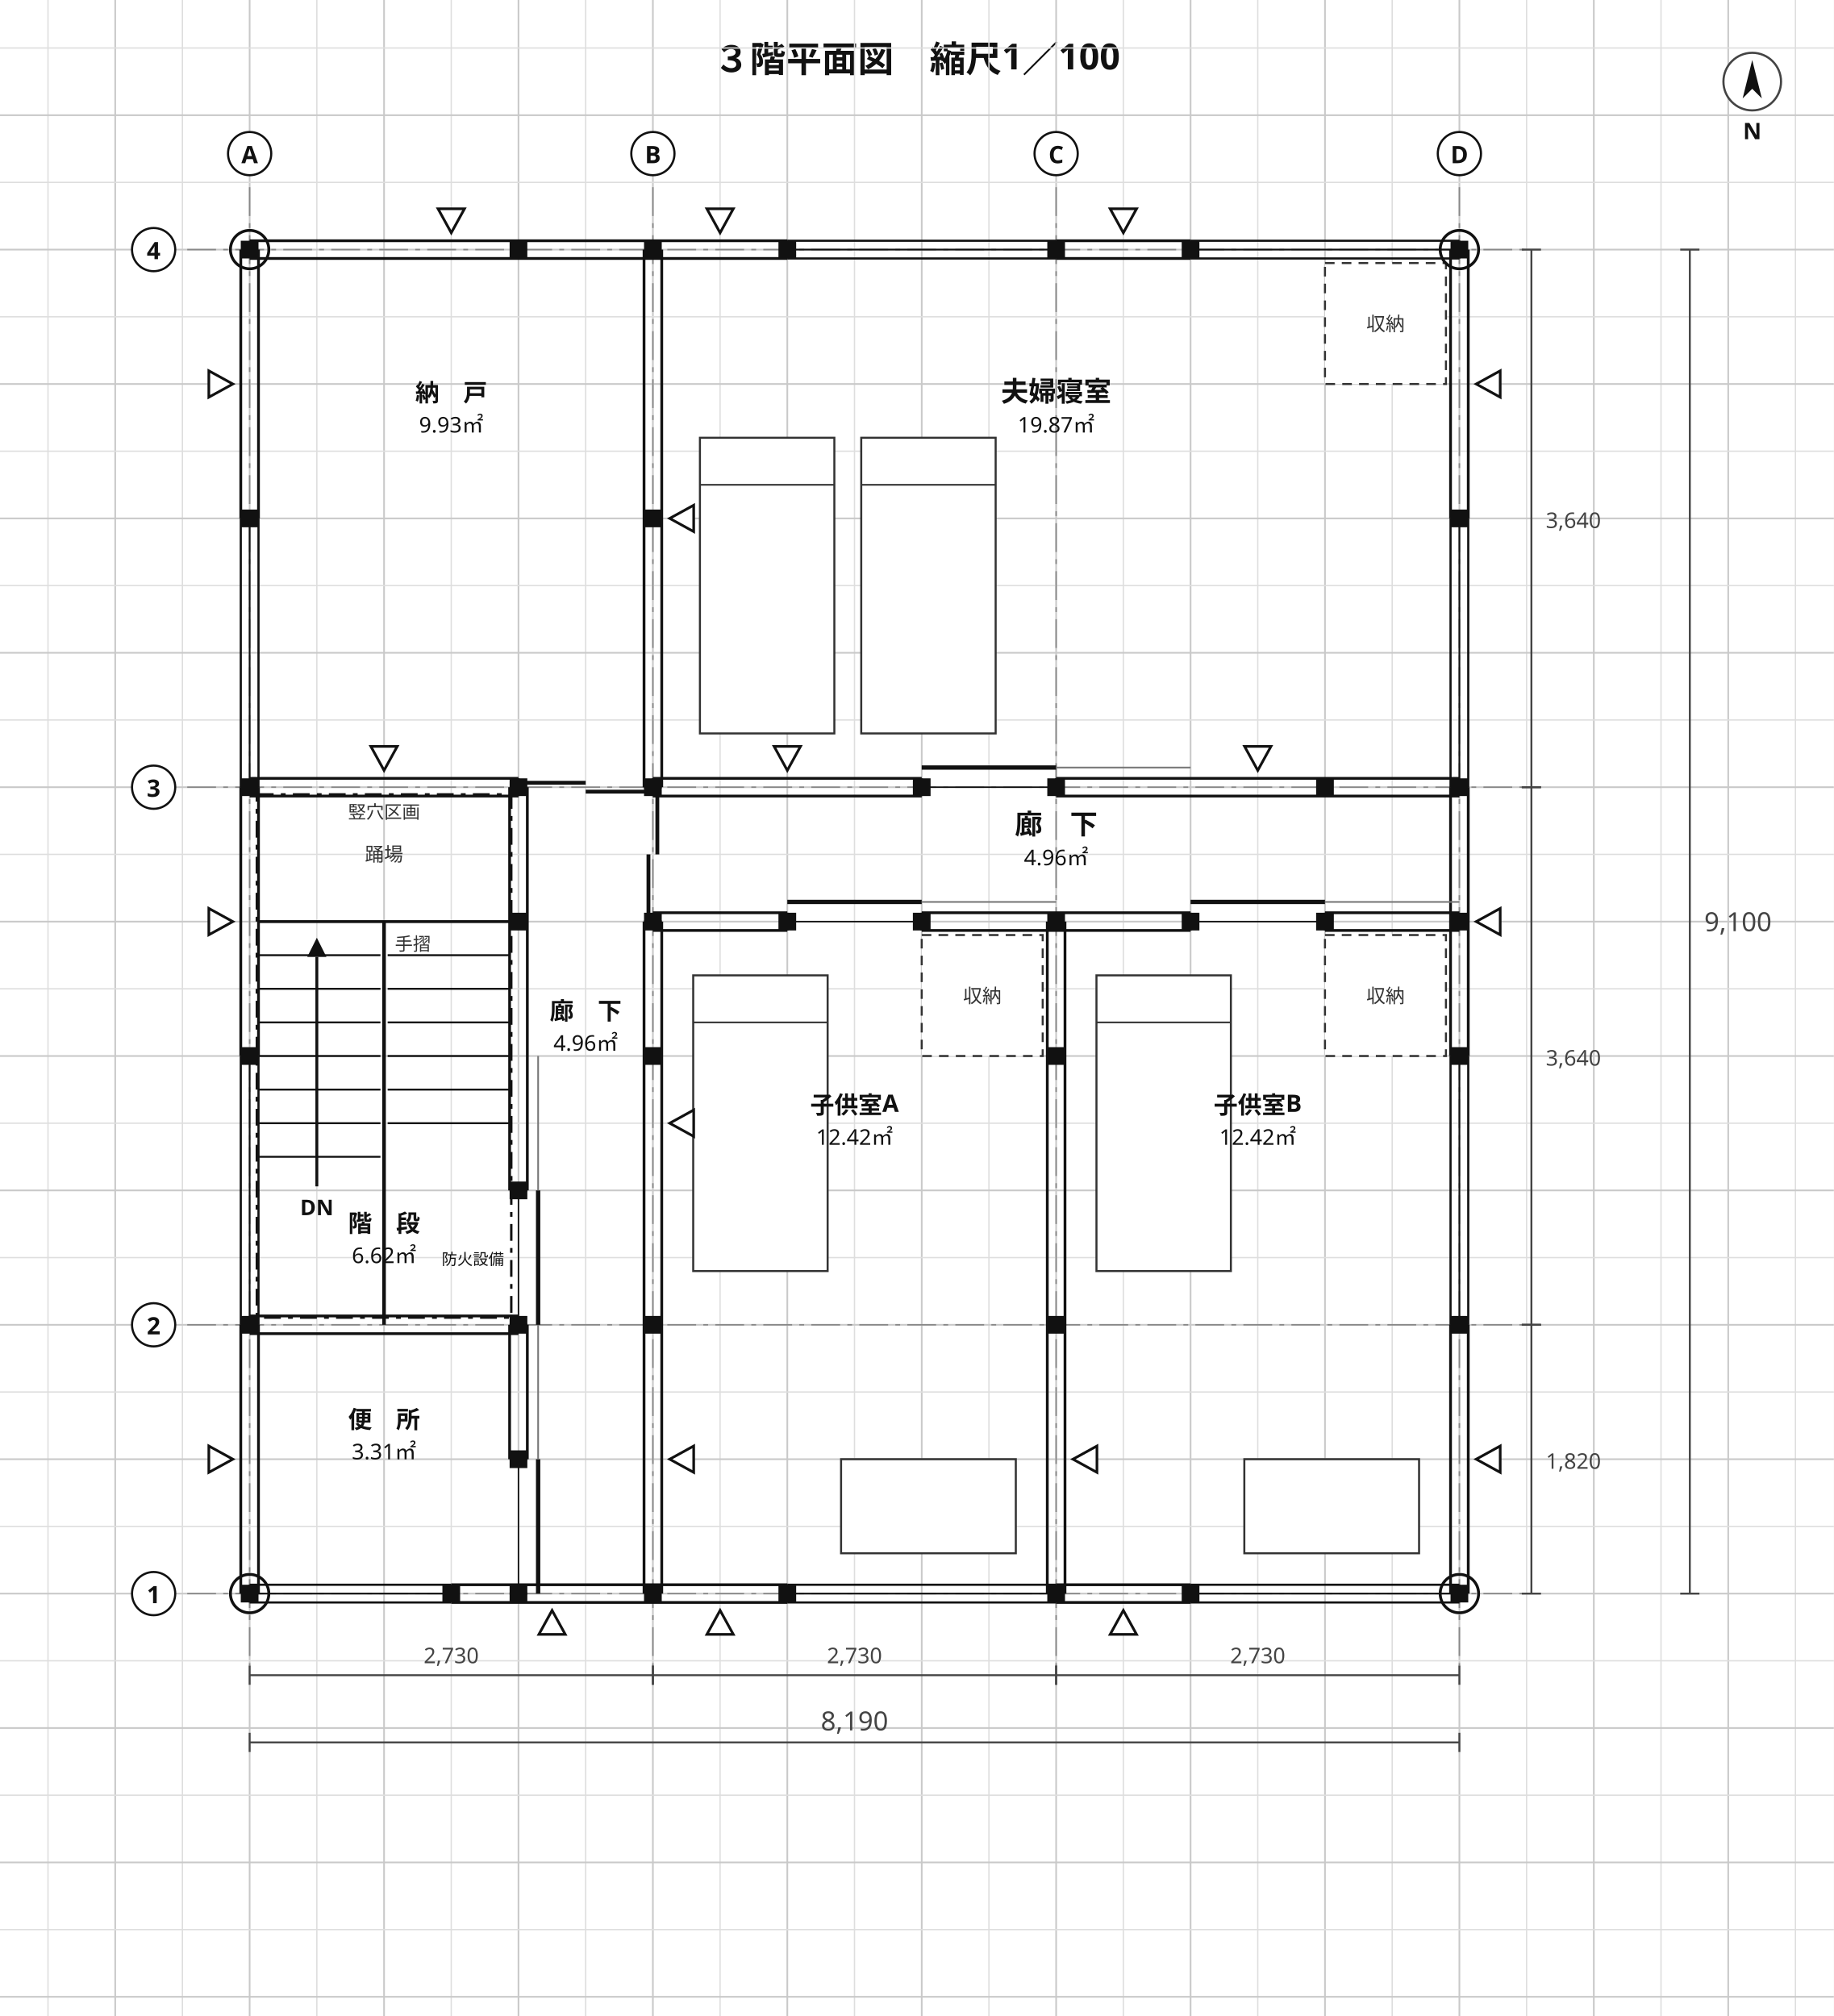
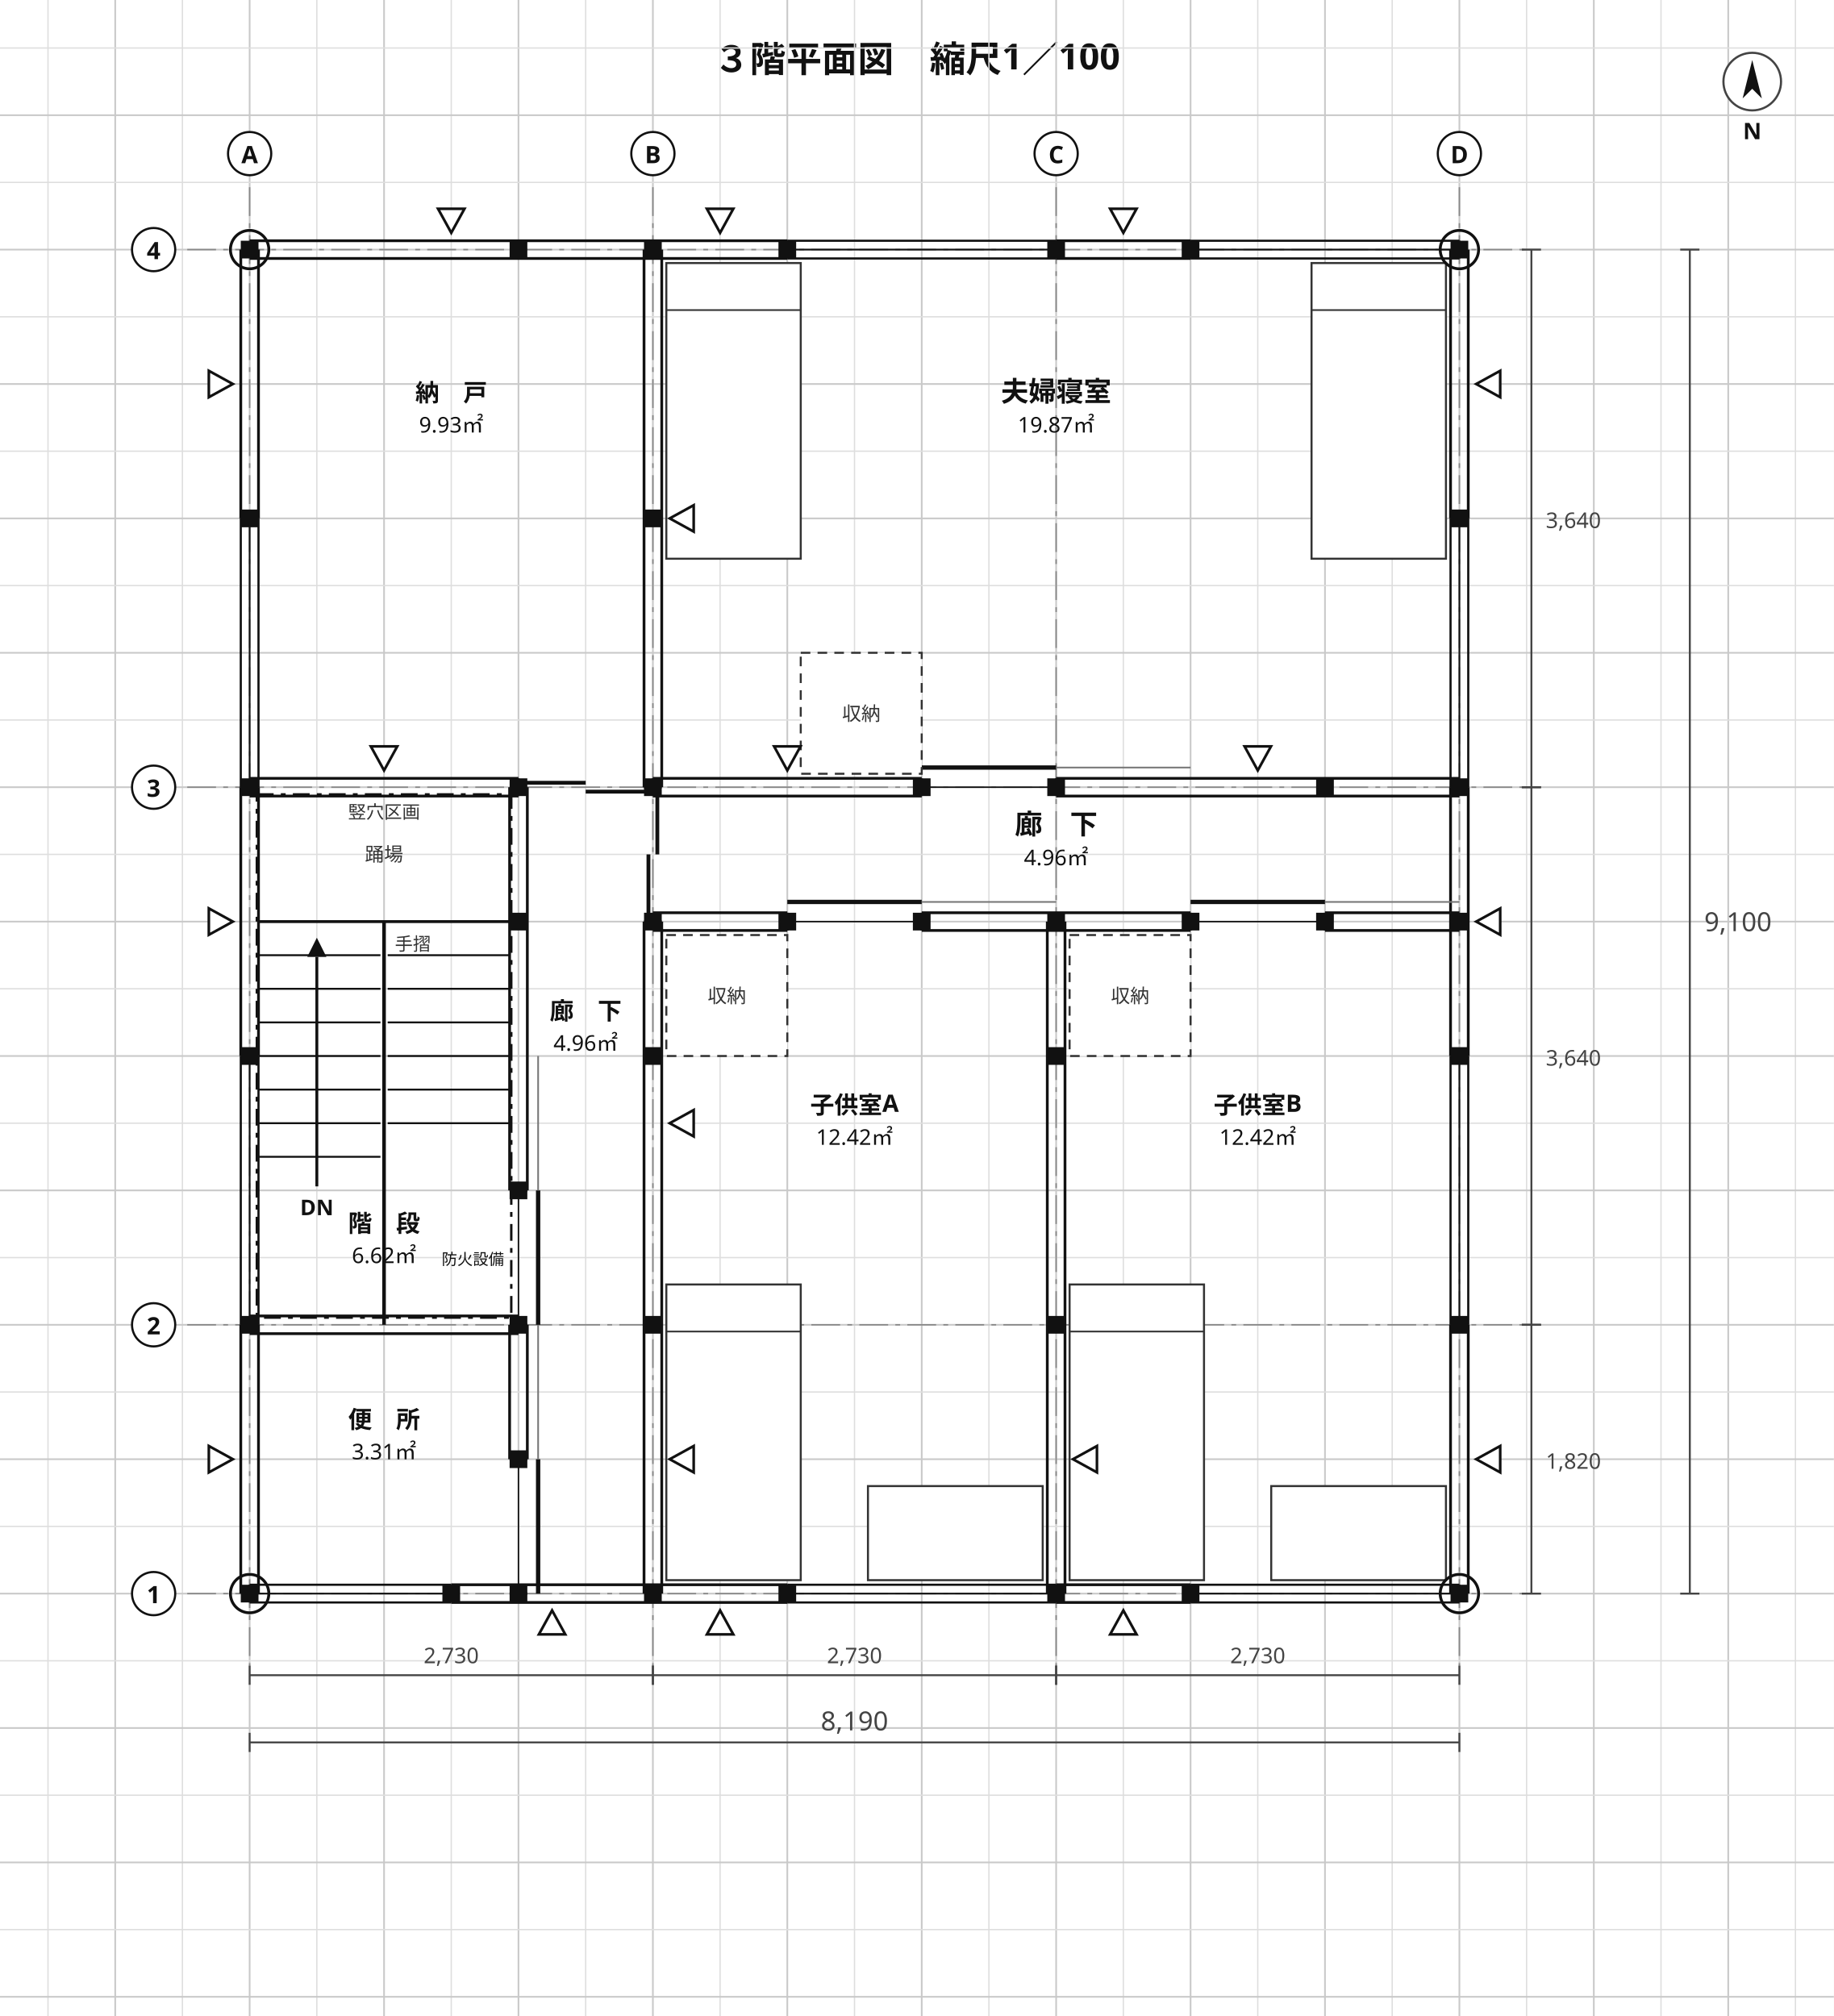
<svg xmlns="http://www.w3.org/2000/svg" viewBox="0 0 764 840" width="764" height="840" font-family="'Hiragino Sans','Hiragino Kaku Gothic ProN','Noto Sans JP','Yu Gothic',Meiryo,'IPAGothic',sans-serif">
  <rect width="764" height="840" fill="#ffffff" />
  <text x="382" y="30" font-size="15" text-anchor="middle" fill="#111" font-weight="700" font-family="'Hiragino Sans','Hiragino Kaku Gothic ProN','Noto Sans JP','Yu Gothic',Meiryo,'IPAGothic',sans-serif">３階平面図　縮尺1／100</text>
  <line x1="20" y1="0" x2="20" y2="840" stroke="#dedede" stroke-width="0.55" />
  <line x1="48" y1="0" x2="48" y2="840" stroke="#c9c9c9" stroke-width="0.7" />
  <line x1="76" y1="0" x2="76" y2="840" stroke="#dedede" stroke-width="0.55" />
  <line x1="104" y1="0" x2="104" y2="840" stroke="#c9c9c9" stroke-width="0.7" />
  <line x1="132" y1="0" x2="132" y2="840" stroke="#dedede" stroke-width="0.55" />
  <line x1="160" y1="0" x2="160" y2="840" stroke="#c9c9c9" stroke-width="0.7" />
  <line x1="188" y1="0" x2="188" y2="840" stroke="#dedede" stroke-width="0.55" />
  <line x1="216" y1="0" x2="216" y2="840" stroke="#c9c9c9" stroke-width="0.7" />
  <line x1="244" y1="0" x2="244" y2="840" stroke="#dedede" stroke-width="0.55" />
  <line x1="272" y1="0" x2="272" y2="840" stroke="#c9c9c9" stroke-width="0.7" />
  <line x1="300" y1="0" x2="300" y2="840" stroke="#dedede" stroke-width="0.55" />
  <line x1="328" y1="0" x2="328" y2="840" stroke="#c9c9c9" stroke-width="0.7" />
  <line x1="356" y1="0" x2="356" y2="840" stroke="#dedede" stroke-width="0.55" />
  <line x1="384" y1="0" x2="384" y2="840" stroke="#c9c9c9" stroke-width="0.7" />
  <line x1="412" y1="0" x2="412" y2="840" stroke="#dedede" stroke-width="0.55" />
  <line x1="440" y1="0" x2="440" y2="840" stroke="#c9c9c9" stroke-width="0.7" />
  <line x1="468" y1="0" x2="468" y2="840" stroke="#dedede" stroke-width="0.55" />
  <line x1="496" y1="0" x2="496" y2="840" stroke="#c9c9c9" stroke-width="0.7" />
  <line x1="524" y1="0" x2="524" y2="840" stroke="#dedede" stroke-width="0.55" />
  <line x1="552" y1="0" x2="552" y2="840" stroke="#c9c9c9" stroke-width="0.7" />
  <line x1="580" y1="0" x2="580" y2="840" stroke="#dedede" stroke-width="0.55" />
  <line x1="608" y1="0" x2="608" y2="840" stroke="#c9c9c9" stroke-width="0.7" />
  <line x1="636" y1="0" x2="636" y2="840" stroke="#dedede" stroke-width="0.55" />
  <line x1="664" y1="0" x2="664" y2="840" stroke="#c9c9c9" stroke-width="0.7" />
  <line x1="692" y1="0" x2="692" y2="840" stroke="#dedede" stroke-width="0.55" />
  <line x1="720" y1="0" x2="720" y2="840" stroke="#c9c9c9" stroke-width="0.7" />
  <line x1="748" y1="0" x2="748" y2="840" stroke="#dedede" stroke-width="0.55" />
  <line x1="0" y1="20" x2="764" y2="20" stroke="#dedede" stroke-width="0.55" />
  <line x1="0" y1="48" x2="764" y2="48" stroke="#c9c9c9" stroke-width="0.7" />
  <line x1="0" y1="76" x2="764" y2="76" stroke="#dedede" stroke-width="0.55" />
  <line x1="0" y1="104" x2="764" y2="104" stroke="#c9c9c9" stroke-width="0.7" />
  <line x1="0" y1="132" x2="764" y2="132" stroke="#dedede" stroke-width="0.55" />
  <line x1="0" y1="160" x2="764" y2="160" stroke="#c9c9c9" stroke-width="0.7" />
  <line x1="0" y1="188" x2="764" y2="188" stroke="#dedede" stroke-width="0.55" />
  <line x1="0" y1="216" x2="764" y2="216" stroke="#c9c9c9" stroke-width="0.7" />
  <line x1="0" y1="244" x2="764" y2="244" stroke="#dedede" stroke-width="0.55" />
  <line x1="0" y1="272" x2="764" y2="272" stroke="#c9c9c9" stroke-width="0.7" />
  <line x1="0" y1="300" x2="764" y2="300" stroke="#dedede" stroke-width="0.55" />
  <line x1="0" y1="328" x2="764" y2="328" stroke="#c9c9c9" stroke-width="0.7" />
  <line x1="0" y1="356" x2="764" y2="356" stroke="#dedede" stroke-width="0.55" />
  <line x1="0" y1="384" x2="764" y2="384" stroke="#c9c9c9" stroke-width="0.7" />
  <line x1="0" y1="412" x2="764" y2="412" stroke="#dedede" stroke-width="0.55" />
  <line x1="0" y1="440" x2="764" y2="440" stroke="#c9c9c9" stroke-width="0.7" />
  <line x1="0" y1="468" x2="764" y2="468" stroke="#dedede" stroke-width="0.55" />
  <line x1="0" y1="496" x2="764" y2="496" stroke="#c9c9c9" stroke-width="0.7" />
  <line x1="0" y1="524" x2="764" y2="524" stroke="#dedede" stroke-width="0.55" />
  <line x1="0" y1="552" x2="764" y2="552" stroke="#c9c9c9" stroke-width="0.7" />
  <line x1="0" y1="580" x2="764" y2="580" stroke="#dedede" stroke-width="0.55" />
  <line x1="0" y1="608" x2="764" y2="608" stroke="#c9c9c9" stroke-width="0.7" />
  <line x1="0" y1="636" x2="764" y2="636" stroke="#dedede" stroke-width="0.55" />
  <line x1="0" y1="664" x2="764" y2="664" stroke="#c9c9c9" stroke-width="0.7" />
  <line x1="0" y1="692" x2="764" y2="692" stroke="#dedede" stroke-width="0.55" />
  <line x1="0" y1="720" x2="764" y2="720" stroke="#c9c9c9" stroke-width="0.7" />
  <line x1="0" y1="748" x2="764" y2="748" stroke="#dedede" stroke-width="0.55" />
  <line x1="0" y1="776" x2="764" y2="776" stroke="#c9c9c9" stroke-width="0.7" />
  <line x1="0" y1="804" x2="764" y2="804" stroke="#dedede" stroke-width="0.55" />
  <line x1="0" y1="832" x2="764" y2="832" stroke="#c9c9c9" stroke-width="0.7" />
  <line x1="104" y1="78" x2="104" y2="694" stroke="#888" stroke-width="0.6" stroke-dasharray="12 3 2 3" />
  <line x1="272" y1="78" x2="272" y2="694" stroke="#888" stroke-width="0.6" stroke-dasharray="12 3 2 3" />
  <line x1="440" y1="78" x2="440" y2="694" stroke="#888" stroke-width="0.6" stroke-dasharray="12 3 2 3" />
  <line x1="608" y1="78" x2="608" y2="694" stroke="#888" stroke-width="0.6" stroke-dasharray="12 3 2 3" />
  <line x1="78" y1="664" x2="638" y2="664" stroke="#888" stroke-width="0.6" stroke-dasharray="12 3 2 3" />
  <line x1="78" y1="552" x2="638" y2="552" stroke="#888" stroke-width="0.6" stroke-dasharray="12 3 2 3" />
  <line x1="78" y1="328" x2="638" y2="328" stroke="#888" stroke-width="0.6" stroke-dasharray="12 3 2 3" />
  <line x1="78" y1="104" x2="638" y2="104" stroke="#888" stroke-width="0.6" stroke-dasharray="12 3 2 3" />
  <line x1="100.31" y1="664" x2="100.31" y2="552" stroke="#111" stroke-width="1.15" />
  <line x1="107.69" y1="664" x2="107.69" y2="552" stroke="#111" stroke-width="1.15" />
  <line x1="100.31" y1="440" x2="100.31" y2="328" stroke="#111" stroke-width="1.15" />
  <line x1="107.69" y1="440" x2="107.69" y2="328" stroke="#111" stroke-width="1.15" />
  <line x1="100.31" y1="216" x2="100.31" y2="104" stroke="#111" stroke-width="1.15" />
  <line x1="107.69" y1="216" x2="107.69" y2="104" stroke="#111" stroke-width="1.15" />
  <line x1="212.31" y1="608" x2="212.31" y2="552" stroke="#111" stroke-width="1.15" />
  <line x1="219.69" y1="608" x2="219.69" y2="552" stroke="#111" stroke-width="1.15" />
  <line x1="212.31" y1="496" x2="212.31" y2="328" stroke="#111" stroke-width="1.15" />
  <line x1="219.69" y1="496" x2="219.69" y2="328" stroke="#111" stroke-width="1.15" />
  <line x1="188" y1="660.31" x2="328" y2="660.31" stroke="#111" stroke-width="1.15" />
  <line x1="188" y1="667.69" x2="328" y2="667.69" stroke="#111" stroke-width="1.15" />
  <line x1="440" y1="660.31" x2="496" y2="660.31" stroke="#111" stroke-width="1.15" />
  <line x1="440" y1="667.69" x2="496" y2="667.69" stroke="#111" stroke-width="1.15" />
  <line x1="104" y1="548.31" x2="216" y2="548.31" stroke="#111" stroke-width="1.15" />
  <line x1="104" y1="555.69" x2="216" y2="555.69" stroke="#111" stroke-width="1.15" />
  <line x1="104" y1="324.31" x2="216" y2="324.31" stroke="#111" stroke-width="1.15" />
  <line x1="104" y1="331.69" x2="216" y2="331.69" stroke="#111" stroke-width="1.15" />
  <line x1="272" y1="324.31" x2="384" y2="324.31" stroke="#111" stroke-width="1.15" />
  <line x1="272" y1="331.69" x2="384" y2="331.69" stroke="#111" stroke-width="1.15" />
  <line x1="440" y1="324.31" x2="608" y2="324.31" stroke="#111" stroke-width="1.15" />
  <line x1="440" y1="331.69" x2="608" y2="331.69" stroke="#111" stroke-width="1.15" />
  <line x1="268.31" y1="664" x2="268.31" y2="384" stroke="#111" stroke-width="1.15" />
  <line x1="275.69" y1="664" x2="275.69" y2="384" stroke="#111" stroke-width="1.15" />
  <line x1="268.31" y1="328" x2="268.31" y2="104" stroke="#111" stroke-width="1.15" />
  <line x1="275.69" y1="328" x2="275.69" y2="104" stroke="#111" stroke-width="1.15" />
  <line x1="104" y1="100.31" x2="328" y2="100.31" stroke="#111" stroke-width="1.15" />
  <line x1="104" y1="107.69" x2="328" y2="107.69" stroke="#111" stroke-width="1.15" />
  <line x1="440" y1="100.31" x2="496" y2="100.31" stroke="#111" stroke-width="1.15" />
  <line x1="440" y1="107.69" x2="496" y2="107.69" stroke="#111" stroke-width="1.15" />
  <line x1="436.31" y1="664" x2="436.31" y2="384" stroke="#111" stroke-width="1.15" />
  <line x1="443.69" y1="664" x2="443.69" y2="384" stroke="#111" stroke-width="1.15" />
  <line x1="272" y1="380.31" x2="328" y2="380.31" stroke="#111" stroke-width="1.15" />
  <line x1="272" y1="387.69" x2="328" y2="387.69" stroke="#111" stroke-width="1.15" />
  <line x1="384" y1="380.31" x2="496" y2="380.31" stroke="#111" stroke-width="1.15" />
  <line x1="384" y1="387.69" x2="496" y2="387.69" stroke="#111" stroke-width="1.15" />
  <line x1="552" y1="380.31" x2="608" y2="380.31" stroke="#111" stroke-width="1.15" />
  <line x1="552" y1="387.69" x2="608" y2="387.69" stroke="#111" stroke-width="1.15" />
  <line x1="604.31" y1="664" x2="604.31" y2="552" stroke="#111" stroke-width="1.15" />
  <line x1="611.69" y1="664" x2="611.69" y2="552" stroke="#111" stroke-width="1.15" />
  <line x1="604.31" y1="440" x2="604.31" y2="328" stroke="#111" stroke-width="1.15" />
  <line x1="611.69" y1="440" x2="611.69" y2="328" stroke="#111" stroke-width="1.15" />
  <line x1="604.31" y1="216" x2="604.31" y2="104" stroke="#111" stroke-width="1.15" />
  <line x1="611.69" y1="216" x2="611.69" y2="104" stroke="#111" stroke-width="1.15" />
  <line x1="328" y1="660.31" x2="440" y2="660.31" stroke="#111" stroke-width="0.9" />
  <line x1="328" y1="667.69" x2="440" y2="667.69" stroke="#111" stroke-width="0.9" />
  <line x1="328" y1="664" x2="440" y2="664" stroke="#111" stroke-width="0.7" />
  <line x1="328" y1="660.31" x2="328" y2="667.69" stroke="#111" stroke-width="1.0" />
  <line x1="440" y1="660.31" x2="440" y2="667.69" stroke="#111" stroke-width="1.0" />
  <line x1="496" y1="660.31" x2="608" y2="660.31" stroke="#111" stroke-width="0.9" />
  <line x1="496" y1="667.69" x2="608" y2="667.69" stroke="#111" stroke-width="0.9" />
  <line x1="496" y1="664" x2="608" y2="664" stroke="#111" stroke-width="0.7" />
  <line x1="496" y1="660.31" x2="496" y2="667.69" stroke="#111" stroke-width="1.0" />
  <line x1="608" y1="660.31" x2="608" y2="667.69" stroke="#111" stroke-width="1.0" />
  <line x1="104" y1="660.31" x2="188" y2="660.31" stroke="#111" stroke-width="0.9" />
  <line x1="104" y1="667.69" x2="188" y2="667.69" stroke="#111" stroke-width="0.9" />
  <line x1="104" y1="664" x2="188" y2="664" stroke="#111" stroke-width="0.7" />
  <line x1="104" y1="660.31" x2="104" y2="667.69" stroke="#111" stroke-width="1.0" />
  <line x1="188" y1="660.31" x2="188" y2="667.69" stroke="#111" stroke-width="1.0" />
  <line x1="328" y1="100.31" x2="440" y2="100.31" stroke="#111" stroke-width="0.9" />
  <line x1="328" y1="107.69" x2="440" y2="107.69" stroke="#111" stroke-width="0.9" />
  <line x1="328" y1="104" x2="440" y2="104" stroke="#111" stroke-width="0.7" />
  <line x1="328" y1="100.31" x2="328" y2="107.69" stroke="#111" stroke-width="1.0" />
  <line x1="440" y1="100.31" x2="440" y2="107.69" stroke="#111" stroke-width="1.0" />
  <line x1="496" y1="100.31" x2="608" y2="100.31" stroke="#111" stroke-width="0.9" />
  <line x1="496" y1="107.69" x2="608" y2="107.69" stroke="#111" stroke-width="0.9" />
  <line x1="496" y1="104" x2="608" y2="104" stroke="#111" stroke-width="0.7" />
  <line x1="496" y1="100.31" x2="496" y2="107.69" stroke="#111" stroke-width="1.0" />
  <line x1="608" y1="100.31" x2="608" y2="107.69" stroke="#111" stroke-width="1.0" />
  <line x1="100.31" y1="552" x2="100.31" y2="440" stroke="#111" stroke-width="0.9" />
  <line x1="107.69" y1="552" x2="107.69" y2="440" stroke="#111" stroke-width="0.9" />
  <line x1="104" y1="552" x2="104" y2="440" stroke="#111" stroke-width="0.7" />
  <line x1="100.31" y1="552" x2="107.69" y2="552" stroke="#111" stroke-width="1.0" />
  <line x1="100.31" y1="440" x2="107.69" y2="440" stroke="#111" stroke-width="1.0" />
  <line x1="100.31" y1="328" x2="100.31" y2="216" stroke="#111" stroke-width="0.9" />
  <line x1="107.69" y1="328" x2="107.69" y2="216" stroke="#111" stroke-width="0.9" />
  <line x1="104" y1="328" x2="104" y2="216" stroke="#111" stroke-width="0.7" />
  <line x1="100.31" y1="328" x2="107.69" y2="328" stroke="#111" stroke-width="1.0" />
  <line x1="100.31" y1="216" x2="107.69" y2="216" stroke="#111" stroke-width="1.0" />
  <line x1="604.31" y1="552" x2="604.31" y2="440" stroke="#111" stroke-width="0.9" />
  <line x1="611.69" y1="552" x2="611.69" y2="440" stroke="#111" stroke-width="0.9" />
  <line x1="608" y1="552" x2="608" y2="440" stroke="#111" stroke-width="0.7" />
  <line x1="604.31" y1="552" x2="611.69" y2="552" stroke="#111" stroke-width="1.0" />
  <line x1="604.31" y1="440" x2="611.69" y2="440" stroke="#111" stroke-width="1.0" />
  <line x1="604.31" y1="328" x2="604.31" y2="216" stroke="#111" stroke-width="0.9" />
  <line x1="611.69" y1="328" x2="611.69" y2="216" stroke="#111" stroke-width="0.9" />
  <line x1="608" y1="328" x2="608" y2="216" stroke="#111" stroke-width="0.7" />
  <line x1="604.31" y1="328" x2="611.69" y2="328" stroke="#111" stroke-width="1.0" />
  <line x1="604.31" y1="216" x2="611.69" y2="216" stroke="#111" stroke-width="1.0" />
  <line x1="212.31" y1="664" x2="219.69" y2="664" stroke="#111" stroke-width="1.0" />
  <line x1="212.31" y1="608" x2="219.69" y2="608" stroke="#111" stroke-width="1.0" />
  <line x1="216" y1="664" x2="216" y2="608" stroke="#111" stroke-width="0.6" />
  <line x1="224.19" y1="664" x2="224.19" y2="608" stroke="#111" stroke-width="1.8" />
  <line x1="224.19" y1="608" x2="224.19" y2="552" stroke="#777" stroke-width="0.7" />
  <line x1="212.31" y1="552" x2="219.69" y2="552" stroke="#111" stroke-width="1.0" />
  <line x1="212.31" y1="496" x2="219.69" y2="496" stroke="#111" stroke-width="1.0" />
  <line x1="216" y1="552" x2="216" y2="496" stroke="#111" stroke-width="0.6" />
  <line x1="224.19" y1="552" x2="224.19" y2="496" stroke="#111" stroke-width="1.8" />
  <line x1="224.19" y1="496" x2="224.19" y2="440" stroke="#777" stroke-width="0.7" />
  <text x="210" y="527" font-size="6.5" text-anchor="end" fill="#111" font-weight="400" font-family="'Hiragino Sans','Hiragino Kaku Gothic ProN','Noto Sans JP','Yu Gothic',Meiryo,'IPAGothic',sans-serif">防火設備</text>
  <line x1="216" y1="326.15" x2="244" y2="326.15" stroke="#111" stroke-width="1.6" />
  <line x1="244" y1="329.85" x2="272" y2="329.85" stroke="#111" stroke-width="1.6" />
  <line x1="216" y1="324.31" x2="216" y2="331.69" stroke="#111" stroke-width="1.0" />
  <line x1="272" y1="324.31" x2="272" y2="331.69" stroke="#111" stroke-width="1.0" />
  <line x1="384" y1="324.31" x2="384" y2="331.69" stroke="#111" stroke-width="1.0" />
  <line x1="440" y1="324.31" x2="440" y2="331.69" stroke="#111" stroke-width="1.0" />
  <line x1="384" y1="328" x2="440" y2="328" stroke="#111" stroke-width="0.6" />
  <line x1="384" y1="319.81" x2="440" y2="319.81" stroke="#111" stroke-width="1.8" />
  <line x1="440" y1="319.81" x2="496" y2="319.81" stroke="#777" stroke-width="0.7" />
  <line x1="270.15" y1="384" x2="270.15" y2="356" stroke="#111" stroke-width="1.6" />
  <line x1="273.85" y1="356" x2="273.85" y2="328" stroke="#111" stroke-width="1.6" />
  <line x1="268.31" y1="384" x2="275.69" y2="384" stroke="#111" stroke-width="1.0" />
  <line x1="268.31" y1="328" x2="275.69" y2="328" stroke="#111" stroke-width="1.0" />
  <line x1="328" y1="380.31" x2="328" y2="387.69" stroke="#111" stroke-width="1.0" />
  <line x1="384" y1="380.31" x2="384" y2="387.69" stroke="#111" stroke-width="1.0" />
  <line x1="328" y1="384" x2="384" y2="384" stroke="#111" stroke-width="0.6" />
  <line x1="328" y1="375.81" x2="384" y2="375.81" stroke="#111" stroke-width="1.8" />
  <line x1="384" y1="375.81" x2="440" y2="375.81" stroke="#777" stroke-width="0.7" />
  <line x1="496" y1="380.31" x2="496" y2="387.69" stroke="#111" stroke-width="1.0" />
  <line x1="552" y1="380.31" x2="552" y2="387.69" stroke="#111" stroke-width="1.0" />
  <line x1="496" y1="384" x2="552" y2="384" stroke="#111" stroke-width="0.6" />
  <line x1="496" y1="375.81" x2="552" y2="375.81" stroke="#111" stroke-width="1.8" />
  <line x1="552" y1="375.81" x2="608" y2="375.81" stroke="#777" stroke-width="0.7" />
-   <rect x="288.8" y="406.4" width="56" height="123.2" fill="#fff" stroke="#333" stroke-width="0.85" />
-   <line x1="288.8" y1="426" x2="344.8" y2="426" stroke="#333" stroke-width="0.7" />
-   <rect x="350.4" y="608" width="72.8" height="39.2" fill="#fff" stroke="#333" stroke-width="0.85" />
-   <rect x="384" y="389.6" width="50.4" height="50.4" fill="#fff" stroke="#333" stroke-width="0.85" stroke-dasharray="4 3" />
-   <text x="409.2" y="417.8" font-size="8" text-anchor="middle" fill="#333" font-weight="400" font-family="'Hiragino Sans','Hiragino Kaku Gothic ProN','Noto Sans JP','Yu Gothic',Meiryo,'IPAGothic',sans-serif">収納</text>
-   <rect x="456.8" y="406.4" width="56" height="123.2" fill="#fff" stroke="#333" stroke-width="0.85" />
-   <line x1="456.8" y1="426" x2="512.8" y2="426" stroke="#333" stroke-width="0.7" />
-   <rect x="518.4" y="608" width="72.8" height="39.2" fill="#fff" stroke="#333" stroke-width="0.85" />
-   <rect x="552" y="389.6" width="50.4" height="50.4" fill="#fff" stroke="#333" stroke-width="0.85" stroke-dasharray="4 3" />
-   <text x="577.2" y="417.8" font-size="8" text-anchor="middle" fill="#333" font-weight="400" font-family="'Hiragino Sans','Hiragino Kaku Gothic ProN','Noto Sans JP','Yu Gothic',Meiryo,'IPAGothic',sans-serif">収納</text>
-   <rect x="291.6" y="182.4" width="56" height="123.2" fill="#fff" stroke="#333" stroke-width="0.85" />
-   <line x1="291.6" y1="202" x2="347.6" y2="202" stroke="#333" stroke-width="0.7" />
-   <rect x="358.8" y="182.4" width="56" height="123.2" fill="#fff" stroke="#333" stroke-width="0.85" />
-   <line x1="358.8" y1="202" x2="414.8" y2="202" stroke="#333" stroke-width="0.7" />
-   <rect x="552" y="109.6" width="50.4" height="50.4" fill="#fff" stroke="#333" stroke-width="0.85" stroke-dasharray="4 3" />
-   <text x="577.2" y="137.8" font-size="8" text-anchor="middle" fill="#333" font-weight="400" font-family="'Hiragino Sans','Hiragino Kaku Gothic ProN','Noto Sans JP','Yu Gothic',Meiryo,'IPAGothic',sans-serif">収納</text>
+   <rect x="277.6" y="535.2" width="56" height="123.2" fill="#fff" stroke="#333" stroke-width="0.85" />
+   <line x1="277.6" y1="554.8" x2="333.6" y2="554.8" stroke="#333" stroke-width="0.7" />
+   <rect x="361.6" y="619.2" width="72.8" height="39.2" fill="#fff" stroke="#333" stroke-width="0.85" />
+   <rect x="277.6" y="389.6" width="50.4" height="50.4" fill="#fff" stroke="#333" stroke-width="0.85" stroke-dasharray="4 3" />
+   <text x="302.8" y="417.8" font-size="8" text-anchor="middle" fill="#333" font-weight="400" font-family="'Hiragino Sans','Hiragino Kaku Gothic ProN','Noto Sans JP','Yu Gothic',Meiryo,'IPAGothic',sans-serif">収納</text>
+   <rect x="445.6" y="535.2" width="56" height="123.2" fill="#fff" stroke="#333" stroke-width="0.85" />
+   <line x1="445.6" y1="554.8" x2="501.6" y2="554.8" stroke="#333" stroke-width="0.7" />
+   <rect x="529.6" y="619.2" width="72.8" height="39.2" fill="#fff" stroke="#333" stroke-width="0.85" />
+   <rect x="445.6" y="389.6" width="50.4" height="50.4" fill="#fff" stroke="#333" stroke-width="0.85" stroke-dasharray="4 3" />
+   <text x="470.8" y="417.8" font-size="8" text-anchor="middle" fill="#333" font-weight="400" font-family="'Hiragino Sans','Hiragino Kaku Gothic ProN','Noto Sans JP','Yu Gothic',Meiryo,'IPAGothic',sans-serif">収納</text>
+   <rect x="546.4" y="109.6" width="56" height="123.2" fill="#fff" stroke="#333" stroke-width="0.85" />
+   <line x1="546.4" y1="129.2" x2="602.4" y2="129.2" stroke="#333" stroke-width="0.7" />
+   <rect x="277.6" y="109.6" width="56" height="123.2" fill="#fff" stroke="#333" stroke-width="0.85" />
+   <line x1="277.6" y1="129.2" x2="333.6" y2="129.2" stroke="#333" stroke-width="0.7" />
+   <rect x="333.6" y="272" width="50.4" height="50.4" fill="#fff" stroke="#333" stroke-width="0.85" stroke-dasharray="4 3" />
+   <text x="358.8" y="300.2" font-size="8" text-anchor="middle" fill="#333" font-weight="400" font-family="'Hiragino Sans','Hiragino Kaku Gothic ProN','Noto Sans JP','Yu Gothic',Meiryo,'IPAGothic',sans-serif">収納</text>
  <line x1="107.69" y1="384" x2="212.31" y2="384" stroke="#111" stroke-width="1.2" />
  <text x="160" y="358.8" font-size="8" text-anchor="middle" fill="#333" font-weight="400" font-family="'Hiragino Sans','Hiragino Kaku Gothic ProN','Noto Sans JP','Yu Gothic',Meiryo,'IPAGothic',sans-serif">踊場</text>
  <line x1="160" y1="552" x2="160" y2="384" stroke="#111" stroke-width="1.5" />
  <text x="172" y="396" font-size="7.5" text-anchor="middle" fill="#333" font-weight="400" font-family="'Hiragino Sans','Hiragino Kaku Gothic ProN','Noto Sans JP','Yu Gothic',Meiryo,'IPAGothic',sans-serif">手摺</text>
  <line x1="161.5" y1="398" x2="212.31" y2="398" stroke="#111" stroke-width="0.8" />
  <line x1="161.5" y1="412" x2="212.31" y2="412" stroke="#111" stroke-width="0.8" />
  <line x1="161.5" y1="426" x2="212.31" y2="426" stroke="#111" stroke-width="0.8" />
  <line x1="161.5" y1="440" x2="212.31" y2="440" stroke="#111" stroke-width="0.8" />
  <line x1="161.5" y1="454" x2="212.31" y2="454" stroke="#111" stroke-width="0.8" />
  <line x1="161.5" y1="468" x2="212.31" y2="468" stroke="#111" stroke-width="0.8" />
  <line x1="107.69" y1="398" x2="158.5" y2="398" stroke="#111" stroke-width="0.8" />
  <line x1="107.69" y1="412" x2="158.5" y2="412" stroke="#111" stroke-width="0.8" />
  <line x1="107.69" y1="426" x2="158.5" y2="426" stroke="#111" stroke-width="0.8" />
  <line x1="107.69" y1="440" x2="158.5" y2="440" stroke="#111" stroke-width="0.8" />
  <line x1="107.69" y1="454" x2="158.5" y2="454" stroke="#111" stroke-width="0.8" />
  <line x1="107.69" y1="468" x2="158.5" y2="468" stroke="#111" stroke-width="0.8" />
  <line x1="107.69" y1="482" x2="158.5" y2="482" stroke="#111" stroke-width="0.8" />
  <line x1="132" y1="494.32" x2="132" y2="398.72" stroke="#111" stroke-width="1.2" />
  <polygon points="132,390.72 128,398.72 136,398.72" fill="#111" />
  <text x="132" y="506.32" font-size="9" text-anchor="middle" fill="#111" font-weight="700" font-family="'Hiragino Sans','Hiragino Kaku Gothic ProN','Noto Sans JP','Yu Gothic',Meiryo,'IPAGothic',sans-serif">DN</text>
  <rect x="107" y="331" width="106" height="218" fill="none" stroke="#111" stroke-width="1.0" stroke-dasharray="7 3 2 3" />
  <text x="160" y="341" font-size="7.5" text-anchor="middle" fill="#333" font-weight="400" font-family="'Hiragino Sans','Hiragino Kaku Gothic ProN','Noto Sans JP','Yu Gothic',Meiryo,'IPAGothic',sans-serif">竪穴区画</text>
  <polygon points="97,608 87,602.5 87,613.5" fill="#fff" stroke="#111" stroke-width="1.1" />
  <polygon points="97,384 87,378.5 87,389.5" fill="#fff" stroke="#111" stroke-width="1.1" />
  <polygon points="97,160 87,154.5 87,165.5" fill="#fff" stroke="#111" stroke-width="1.1" />
  <polygon points="279,608 289,602.5 289,613.5" fill="#fff" stroke="#111" stroke-width="1.1" />
  <polygon points="279,468 289,462.5 289,473.5" fill="#fff" stroke="#111" stroke-width="1.1" />
  <polygon points="279,216 289,210.5 289,221.5" fill="#fff" stroke="#111" stroke-width="1.1" />
  <polygon points="447,608 457,602.5 457,613.5" fill="#fff" stroke="#111" stroke-width="1.1" />
  <polygon points="615,608 625,602.5 625,613.5" fill="#fff" stroke="#111" stroke-width="1.1" />
  <polygon points="615,384 625,378.5 625,389.5" fill="#fff" stroke="#111" stroke-width="1.1" />
  <polygon points="615,160 625,154.5 625,165.5" fill="#fff" stroke="#111" stroke-width="1.1" />
  <polygon points="230,671 224.5,681 235.5,681" fill="#fff" stroke="#111" stroke-width="1.1" />
  <polygon points="300,671 294.5,681 305.5,681" fill="#fff" stroke="#111" stroke-width="1.1" />
  <polygon points="468,671 462.5,681 473.5,681" fill="#fff" stroke="#111" stroke-width="1.1" />
  <polygon points="160,321 154.5,311 165.5,311" fill="#fff" stroke="#111" stroke-width="1.1" />
  <polygon points="328,321 322.5,311 333.5,311" fill="#fff" stroke="#111" stroke-width="1.1" />
  <polygon points="524,321 518.5,311 529.5,311" fill="#fff" stroke="#111" stroke-width="1.1" />
  <polygon points="188,97 182.5,87 193.5,87" fill="#fff" stroke="#111" stroke-width="1.1" />
  <polygon points="300,97 294.5,87 305.5,87" fill="#fff" stroke="#111" stroke-width="1.1" />
  <polygon points="468,97 462.5,87 473.5,87" fill="#fff" stroke="#111" stroke-width="1.1" />
  <rect x="100.31" y="548.31" width="7.38" height="7.38" fill="#111" />
  <rect x="100.31" y="436.31" width="7.38" height="7.38" fill="#111" />
  <rect x="100.31" y="324.31" width="7.38" height="7.38" fill="#111" />
  <rect x="100.31" y="212.31" width="7.38" height="7.38" fill="#111" />
  <rect x="184.31" y="660.31" width="7.38" height="7.38" fill="#111" />
  <rect x="212.31" y="660.31" width="7.38" height="7.38" fill="#111" />
  <rect x="212.31" y="604.31" width="7.38" height="7.38" fill="#111" />
  <rect x="212.31" y="548.31" width="7.38" height="7.38" fill="#111" />
  <rect x="212.31" y="492.31" width="7.38" height="7.38" fill="#111" />
  <rect x="212.31" y="380.31" width="7.38" height="7.38" fill="#111" />
  <rect x="212.31" y="324.31" width="7.38" height="7.38" fill="#111" />
  <rect x="212.31" y="100.31" width="7.38" height="7.38" fill="#111" />
  <rect x="268.31" y="660.31" width="7.38" height="7.38" fill="#111" />
  <rect x="268.31" y="548.31" width="7.38" height="7.38" fill="#111" />
  <rect x="268.31" y="436.31" width="7.38" height="7.38" fill="#111" />
  <rect x="268.31" y="380.31" width="7.38" height="7.38" fill="#111" />
  <rect x="268.31" y="324.31" width="7.38" height="7.38" fill="#111" />
  <rect x="268.31" y="212.31" width="7.38" height="7.38" fill="#111" />
  <rect x="268.31" y="100.31" width="7.38" height="7.38" fill="#111" />
  <rect x="324.31" y="660.31" width="7.38" height="7.38" fill="#111" />
  <rect x="324.31" y="380.31" width="7.38" height="7.38" fill="#111" />
  <rect x="324.31" y="100.31" width="7.38" height="7.38" fill="#111" />
  <rect x="380.31" y="380.31" width="7.38" height="7.38" fill="#111" />
  <rect x="380.31" y="324.31" width="7.38" height="7.38" fill="#111" />
  <rect x="436.31" y="660.31" width="7.38" height="7.38" fill="#111" />
  <rect x="436.31" y="548.31" width="7.38" height="7.38" fill="#111" />
  <rect x="436.31" y="436.31" width="7.38" height="7.38" fill="#111" />
  <rect x="436.31" y="380.31" width="7.38" height="7.38" fill="#111" />
  <rect x="436.31" y="324.31" width="7.38" height="7.38" fill="#111" />
  <rect x="436.31" y="100.31" width="7.38" height="7.38" fill="#111" />
  <rect x="492.31" y="660.31" width="7.38" height="7.38" fill="#111" />
  <rect x="492.31" y="380.31" width="7.38" height="7.38" fill="#111" />
  <rect x="492.31" y="100.31" width="7.38" height="7.38" fill="#111" />
  <rect x="548.31" y="380.31" width="7.38" height="7.38" fill="#111" />
  <rect x="548.31" y="324.31" width="7.38" height="7.38" fill="#111" />
  <rect x="604.31" y="548.31" width="7.38" height="7.38" fill="#111" />
  <rect x="604.31" y="436.31" width="7.38" height="7.38" fill="#111" />
  <rect x="604.31" y="380.31" width="7.38" height="7.38" fill="#111" />
  <rect x="604.31" y="324.31" width="7.38" height="7.38" fill="#111" />
  <rect x="604.31" y="212.31" width="7.38" height="7.38" fill="#111" />
  <rect x="100.31" y="660.31" width="7.38" height="7.38" fill="#111" />
  <circle cx="104" cy="664" r="8" fill="none" stroke="#111" stroke-width="1.2" />
  <rect x="100.31" y="100.31" width="7.38" height="7.38" fill="#111" />
  <circle cx="104" cy="104" r="8" fill="none" stroke="#111" stroke-width="1.2" />
  <rect x="604.31" y="660.31" width="7.38" height="7.38" fill="#111" />
  <circle cx="608" cy="664" r="8" fill="none" stroke="#111" stroke-width="1.2" />
  <rect x="604.31" y="100.31" width="7.38" height="7.38" fill="#111" />
  <circle cx="608" cy="104" r="8" fill="none" stroke="#111" stroke-width="1.2" />
  <text x="160" y="595.04" font-size="10" text-anchor="middle" fill="#111" font-weight="700" font-family="'Hiragino Sans','Hiragino Kaku Gothic ProN','Noto Sans JP','Yu Gothic',Meiryo,'IPAGothic',sans-serif">便　所</text>
  <text x="160" y="608.04" font-size="9" text-anchor="middle" fill="#111" font-weight="400" font-family="'Hiragino Sans','Hiragino Kaku Gothic ProN','Noto Sans JP','Yu Gothic',Meiryo,'IPAGothic',sans-serif">3.31㎡</text>
  <text x="160" y="513.28" font-size="10" text-anchor="middle" fill="#111" font-weight="700" font-family="'Hiragino Sans','Hiragino Kaku Gothic ProN','Noto Sans JP','Yu Gothic',Meiryo,'IPAGothic',sans-serif">階　段</text>
  <text x="160" y="526.28" font-size="9" text-anchor="middle" fill="#111" font-weight="400" font-family="'Hiragino Sans','Hiragino Kaku Gothic ProN','Noto Sans JP','Yu Gothic',Meiryo,'IPAGothic',sans-serif">6.62㎡</text>
  <text x="244" y="424.8" font-size="10" text-anchor="middle" fill="#111" font-weight="700" font-family="'Hiragino Sans','Hiragino Kaku Gothic ProN','Noto Sans JP','Yu Gothic',Meiryo,'IPAGothic',sans-serif">廊　下</text>
  <text x="244" y="437.8" font-size="9" text-anchor="middle" fill="#111" font-weight="400" font-family="'Hiragino Sans','Hiragino Kaku Gothic ProN','Noto Sans JP','Yu Gothic',Meiryo,'IPAGothic',sans-serif">4.96㎡</text>
  <text x="188" y="167.2" font-size="10" text-anchor="middle" fill="#111" font-weight="700" font-family="'Hiragino Sans','Hiragino Kaku Gothic ProN','Noto Sans JP','Yu Gothic',Meiryo,'IPAGothic',sans-serif">納　戸</text>
  <text x="188" y="180.2" font-size="9" text-anchor="middle" fill="#111" font-weight="400" font-family="'Hiragino Sans','Hiragino Kaku Gothic ProN','Noto Sans JP','Yu Gothic',Meiryo,'IPAGothic',sans-serif">9.93㎡</text>
  <text x="356" y="464" font-size="10" text-anchor="middle" fill="#111" font-weight="700" font-family="'Hiragino Sans','Hiragino Kaku Gothic ProN','Noto Sans JP','Yu Gothic',Meiryo,'IPAGothic',sans-serif">子供室A</text>
  <text x="356" y="477" font-size="9" text-anchor="middle" fill="#111" font-weight="400" font-family="'Hiragino Sans','Hiragino Kaku Gothic ProN','Noto Sans JP','Yu Gothic',Meiryo,'IPAGothic',sans-serif">12.42㎡</text>
  <text x="524" y="464" font-size="10" text-anchor="middle" fill="#111" font-weight="700" font-family="'Hiragino Sans','Hiragino Kaku Gothic ProN','Noto Sans JP','Yu Gothic',Meiryo,'IPAGothic',sans-serif">子供室B</text>
  <text x="524" y="477" font-size="9" text-anchor="middle" fill="#111" font-weight="400" font-family="'Hiragino Sans','Hiragino Kaku Gothic ProN','Noto Sans JP','Yu Gothic',Meiryo,'IPAGothic',sans-serif">12.42㎡</text>
  <text x="440" y="347.52" font-size="11.5" text-anchor="middle" fill="#111" font-weight="700" font-family="'Hiragino Sans','Hiragino Kaku Gothic ProN','Noto Sans JP','Yu Gothic',Meiryo,'IPAGothic',sans-serif">廊　下</text>
  <text x="440" y="360.52" font-size="9" text-anchor="middle" fill="#111" font-weight="400" font-family="'Hiragino Sans','Hiragino Kaku Gothic ProN','Noto Sans JP','Yu Gothic',Meiryo,'IPAGothic',sans-serif">4.96㎡</text>
  <text x="440" y="167.2" font-size="11.5" text-anchor="middle" fill="#111" font-weight="700" font-family="'Hiragino Sans','Hiragino Kaku Gothic ProN','Noto Sans JP','Yu Gothic',Meiryo,'IPAGothic',sans-serif">夫婦寝室</text>
  <text x="440" y="180.2" font-size="9" text-anchor="middle" fill="#111" font-weight="400" font-family="'Hiragino Sans','Hiragino Kaku Gothic ProN','Noto Sans JP','Yu Gothic',Meiryo,'IPAGothic',sans-serif">19.87㎡</text>
  <circle cx="104" cy="64" r="9" fill="#fff" stroke="#111" stroke-width="0.9" />
  <text x="104" y="68" font-size="10" text-anchor="middle" fill="#111" font-weight="700" font-family="'Hiragino Sans','Hiragino Kaku Gothic ProN','Noto Sans JP','Yu Gothic',Meiryo,'IPAGothic',sans-serif">A</text>
  <circle cx="272" cy="64" r="9" fill="#fff" stroke="#111" stroke-width="0.9" />
  <text x="272" y="68" font-size="10" text-anchor="middle" fill="#111" font-weight="700" font-family="'Hiragino Sans','Hiragino Kaku Gothic ProN','Noto Sans JP','Yu Gothic',Meiryo,'IPAGothic',sans-serif">B</text>
  <circle cx="440" cy="64" r="9" fill="#fff" stroke="#111" stroke-width="0.9" />
  <text x="440" y="68" font-size="10" text-anchor="middle" fill="#111" font-weight="700" font-family="'Hiragino Sans','Hiragino Kaku Gothic ProN','Noto Sans JP','Yu Gothic',Meiryo,'IPAGothic',sans-serif">C</text>
  <circle cx="608" cy="64" r="9" fill="#fff" stroke="#111" stroke-width="0.9" />
  <text x="608" y="68" font-size="10" text-anchor="middle" fill="#111" font-weight="700" font-family="'Hiragino Sans','Hiragino Kaku Gothic ProN','Noto Sans JP','Yu Gothic',Meiryo,'IPAGothic',sans-serif">D</text>
  <circle cx="64" cy="664" r="9" fill="#fff" stroke="#111" stroke-width="0.9" />
  <text x="64" y="668" font-size="10" text-anchor="middle" fill="#111" font-weight="700" font-family="'Hiragino Sans','Hiragino Kaku Gothic ProN','Noto Sans JP','Yu Gothic',Meiryo,'IPAGothic',sans-serif">1</text>
  <circle cx="64" cy="552" r="9" fill="#fff" stroke="#111" stroke-width="0.9" />
  <text x="64" y="556" font-size="10" text-anchor="middle" fill="#111" font-weight="700" font-family="'Hiragino Sans','Hiragino Kaku Gothic ProN','Noto Sans JP','Yu Gothic',Meiryo,'IPAGothic',sans-serif">2</text>
  <circle cx="64" cy="328" r="9" fill="#fff" stroke="#111" stroke-width="0.9" />
  <text x="64" y="332" font-size="10" text-anchor="middle" fill="#111" font-weight="700" font-family="'Hiragino Sans','Hiragino Kaku Gothic ProN','Noto Sans JP','Yu Gothic',Meiryo,'IPAGothic',sans-serif">3</text>
  <circle cx="64" cy="104" r="9" fill="#fff" stroke="#111" stroke-width="0.9" />
  <text x="64" y="108" font-size="10" text-anchor="middle" fill="#111" font-weight="700" font-family="'Hiragino Sans','Hiragino Kaku Gothic ProN','Noto Sans JP','Yu Gothic',Meiryo,'IPAGothic',sans-serif">4</text>
  <line x1="104" y1="698" x2="272" y2="698" stroke="#444" stroke-width="0.8" />
  <line x1="104" y1="694" x2="104" y2="702" stroke="#444" stroke-width="0.8" />
  <line x1="272" y1="694" x2="272" y2="702" stroke="#444" stroke-width="0.8" />
  <text x="188" y="693" font-size="9" text-anchor="middle" fill="#444" font-weight="400" font-family="'Hiragino Sans','Hiragino Kaku Gothic ProN','Noto Sans JP','Yu Gothic',Meiryo,'IPAGothic',sans-serif">2,730</text>
  <line x1="272" y1="698" x2="440" y2="698" stroke="#444" stroke-width="0.8" />
  <line x1="272" y1="694" x2="272" y2="702" stroke="#444" stroke-width="0.8" />
  <line x1="440" y1="694" x2="440" y2="702" stroke="#444" stroke-width="0.8" />
  <text x="356" y="693" font-size="9" text-anchor="middle" fill="#444" font-weight="400" font-family="'Hiragino Sans','Hiragino Kaku Gothic ProN','Noto Sans JP','Yu Gothic',Meiryo,'IPAGothic',sans-serif">2,730</text>
  <line x1="440" y1="698" x2="608" y2="698" stroke="#444" stroke-width="0.8" />
  <line x1="440" y1="694" x2="440" y2="702" stroke="#444" stroke-width="0.8" />
  <line x1="608" y1="694" x2="608" y2="702" stroke="#444" stroke-width="0.8" />
  <text x="524" y="693" font-size="9" text-anchor="middle" fill="#444" font-weight="400" font-family="'Hiragino Sans','Hiragino Kaku Gothic ProN','Noto Sans JP','Yu Gothic',Meiryo,'IPAGothic',sans-serif">2,730</text>
  <line x1="104" y1="726" x2="608" y2="726" stroke="#444" stroke-width="0.8" />
  <line x1="104" y1="722" x2="104" y2="730" stroke="#444" stroke-width="0.8" />
  <line x1="608" y1="722" x2="608" y2="730" stroke="#444" stroke-width="0.8" />
  <text x="356" y="721" font-size="11" text-anchor="middle" fill="#444" font-weight="400" font-family="'Hiragino Sans','Hiragino Kaku Gothic ProN','Noto Sans JP','Yu Gothic',Meiryo,'IPAGothic',sans-serif">8,190</text>
  <line x1="638" y1="664" x2="638" y2="552" stroke="#444" stroke-width="0.8" />
  <line x1="634" y1="664" x2="642" y2="664" stroke="#444" stroke-width="0.8" />
  <line x1="634" y1="552" x2="642" y2="552" stroke="#444" stroke-width="0.8" />
  <text x="644" y="612" font-size="9" text-anchor="start" fill="#444" font-weight="400" font-family="'Hiragino Sans','Hiragino Kaku Gothic ProN','Noto Sans JP','Yu Gothic',Meiryo,'IPAGothic',sans-serif">1,820</text>
  <line x1="638" y1="552" x2="638" y2="328" stroke="#444" stroke-width="0.8" />
  <line x1="634" y1="552" x2="642" y2="552" stroke="#444" stroke-width="0.8" />
  <line x1="634" y1="328" x2="642" y2="328" stroke="#444" stroke-width="0.8" />
  <text x="644" y="444" font-size="9" text-anchor="start" fill="#444" font-weight="400" font-family="'Hiragino Sans','Hiragino Kaku Gothic ProN','Noto Sans JP','Yu Gothic',Meiryo,'IPAGothic',sans-serif">3,640</text>
  <line x1="638" y1="328" x2="638" y2="104" stroke="#444" stroke-width="0.8" />
  <line x1="634" y1="328" x2="642" y2="328" stroke="#444" stroke-width="0.8" />
  <line x1="634" y1="104" x2="642" y2="104" stroke="#444" stroke-width="0.8" />
  <text x="644" y="220" font-size="9" text-anchor="start" fill="#444" font-weight="400" font-family="'Hiragino Sans','Hiragino Kaku Gothic ProN','Noto Sans JP','Yu Gothic',Meiryo,'IPAGothic',sans-serif">3,640</text>
  <line x1="704" y1="664" x2="704" y2="104" stroke="#444" stroke-width="0.8" />
  <line x1="700" y1="664" x2="708" y2="664" stroke="#444" stroke-width="0.8" />
  <line x1="700" y1="104" x2="708" y2="104" stroke="#444" stroke-width="0.8" />
  <text x="710" y="388" font-size="11" text-anchor="start" fill="#444" font-weight="400" font-family="'Hiragino Sans','Hiragino Kaku Gothic ProN','Noto Sans JP','Yu Gothic',Meiryo,'IPAGothic',sans-serif">9,100</text>
  <circle cx="730" cy="34" r="12" fill="#fff" stroke="#444" stroke-width="0.9" />
  <polygon points="730,25 726,41 730,37 734,41" fill="#111" />
  <text x="730" y="58" font-size="9.5" text-anchor="middle" fill="#111" font-weight="700" font-family="'Hiragino Sans','Hiragino Kaku Gothic ProN','Noto Sans JP','Yu Gothic',Meiryo,'IPAGothic',sans-serif">N</text>
</svg>
